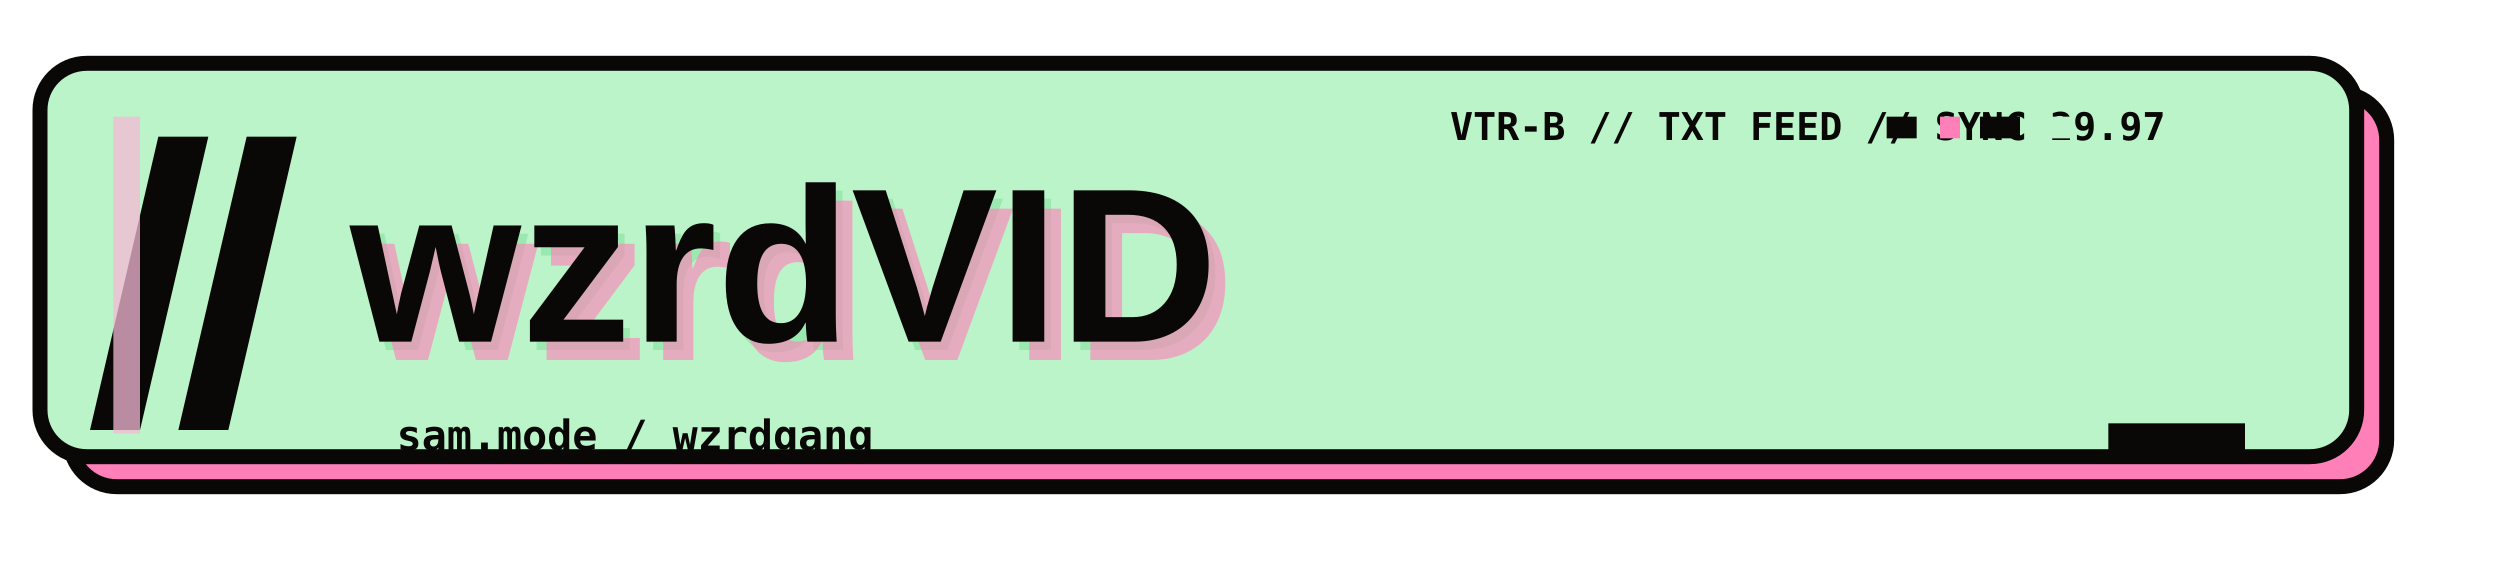
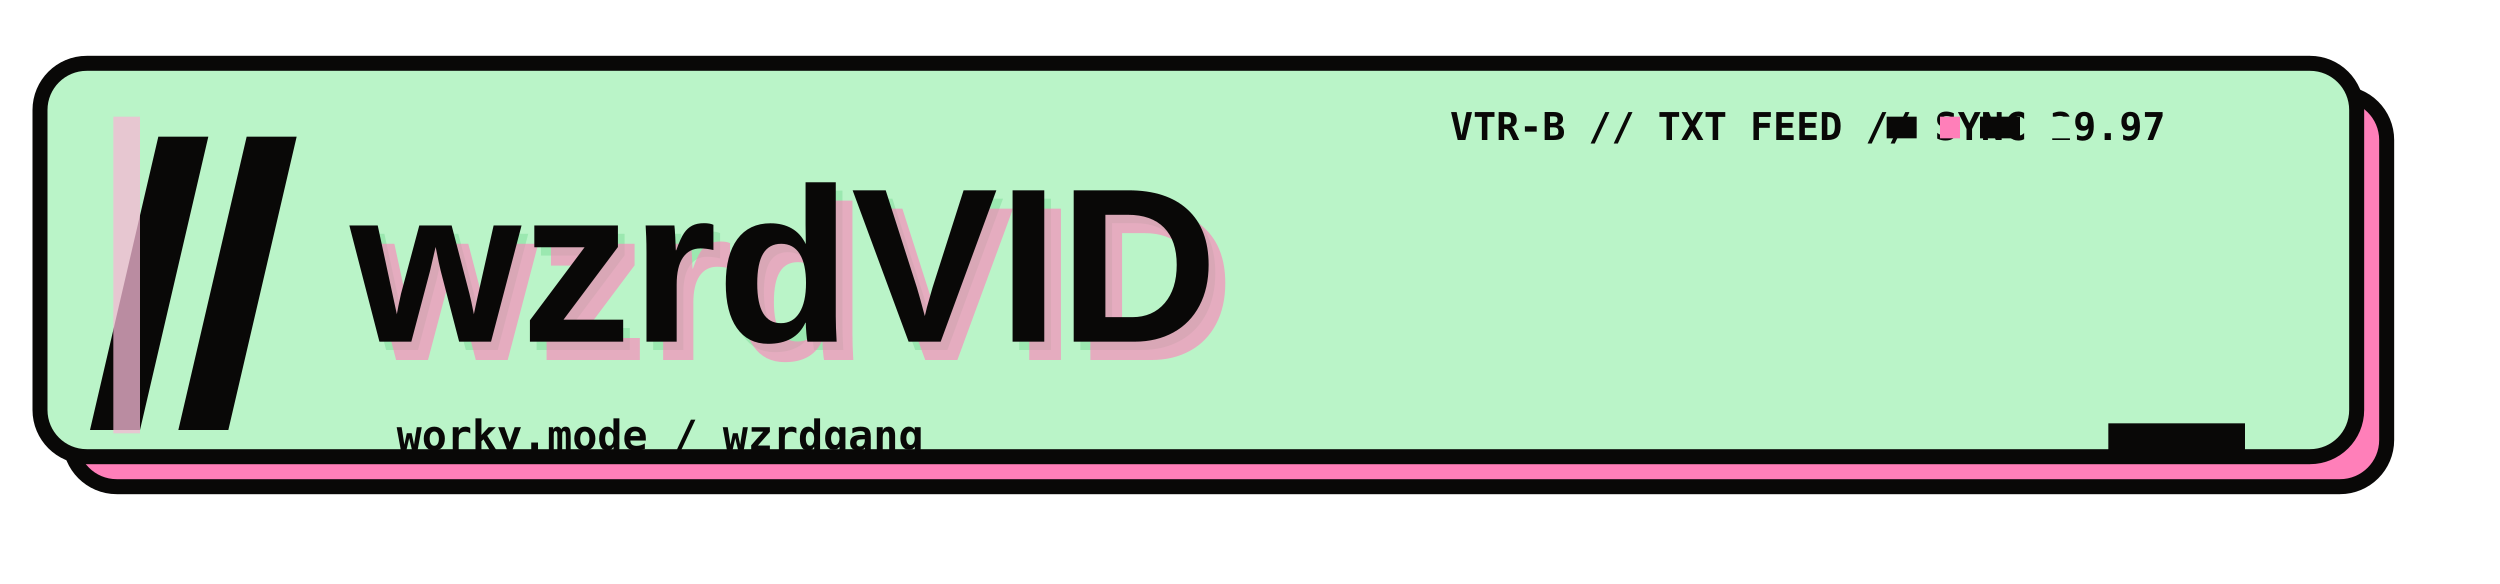
<svg xmlns="http://www.w3.org/2000/svg" width="1500" height="350" viewBox="0 0 1500 350">
  <rect x="42" y="56" width="1390" height="236" rx="28" fill="#ff7fb9" stroke="#090807" stroke-width="9" />
  <rect x="24" y="38" width="1390" height="236" rx="28" fill="#baf4c8" stroke="#090807" stroke-width="9" />
  <path d="M95 82h30L84 258H54L95 82Z" fill="#090807" />
  <path d="M148 82h30l-41 176h-30l41-176Z" fill="#090807" />
  <rect x="68" y="70" width="16" height="190" fill="#f6b8d4" opacity="0.75" />
  <text x="214" y="210" font-family="Arial Black, Arial, sans-serif" font-size="132" font-weight="900" fill="#75d992" opacity="0.45">wzrdVID</text>
  <text x="220" y="216" font-family="Arial Black, Arial, sans-serif" font-size="132" font-weight="900" fill="#ff7fb9" opacity="0.62">wzrdVID</text>
  <text x="210" y="205" font-family="Arial Black, Arial, sans-serif" font-size="132" font-weight="900" fill="#090807">wzrdVID</text>
-   <text x="238" y="270" font-family="Menlo, monospace" font-size="25" font-weight="900" fill="#090807">sam.mode / wzrdgang</text>
+   <text x="238" y="270" font-family="Menlo, monospace" font-size="25" font-weight="900" fill="#090807">worky.mode / wzrdgang</text>
  <text x="870" y="84" font-family="Menlo, monospace" font-size="23" font-weight="900" fill="#090807">VTR-B // TXT FEED // SYNC 29.97</text>
  <rect x="1265" y="254" width="82" height="16" fill="#090807" />
  <rect x="1132" y="70" width="18" height="13" fill="#090807" />
  <rect x="1164" y="70" width="12" height="13" fill="#ff7fb9" />
  <rect x="1188" y="70" width="24" height="13" fill="#090807" />
  <rect x="1228" y="70" width="14" height="13" fill="#baf4c8" />
</svg>
